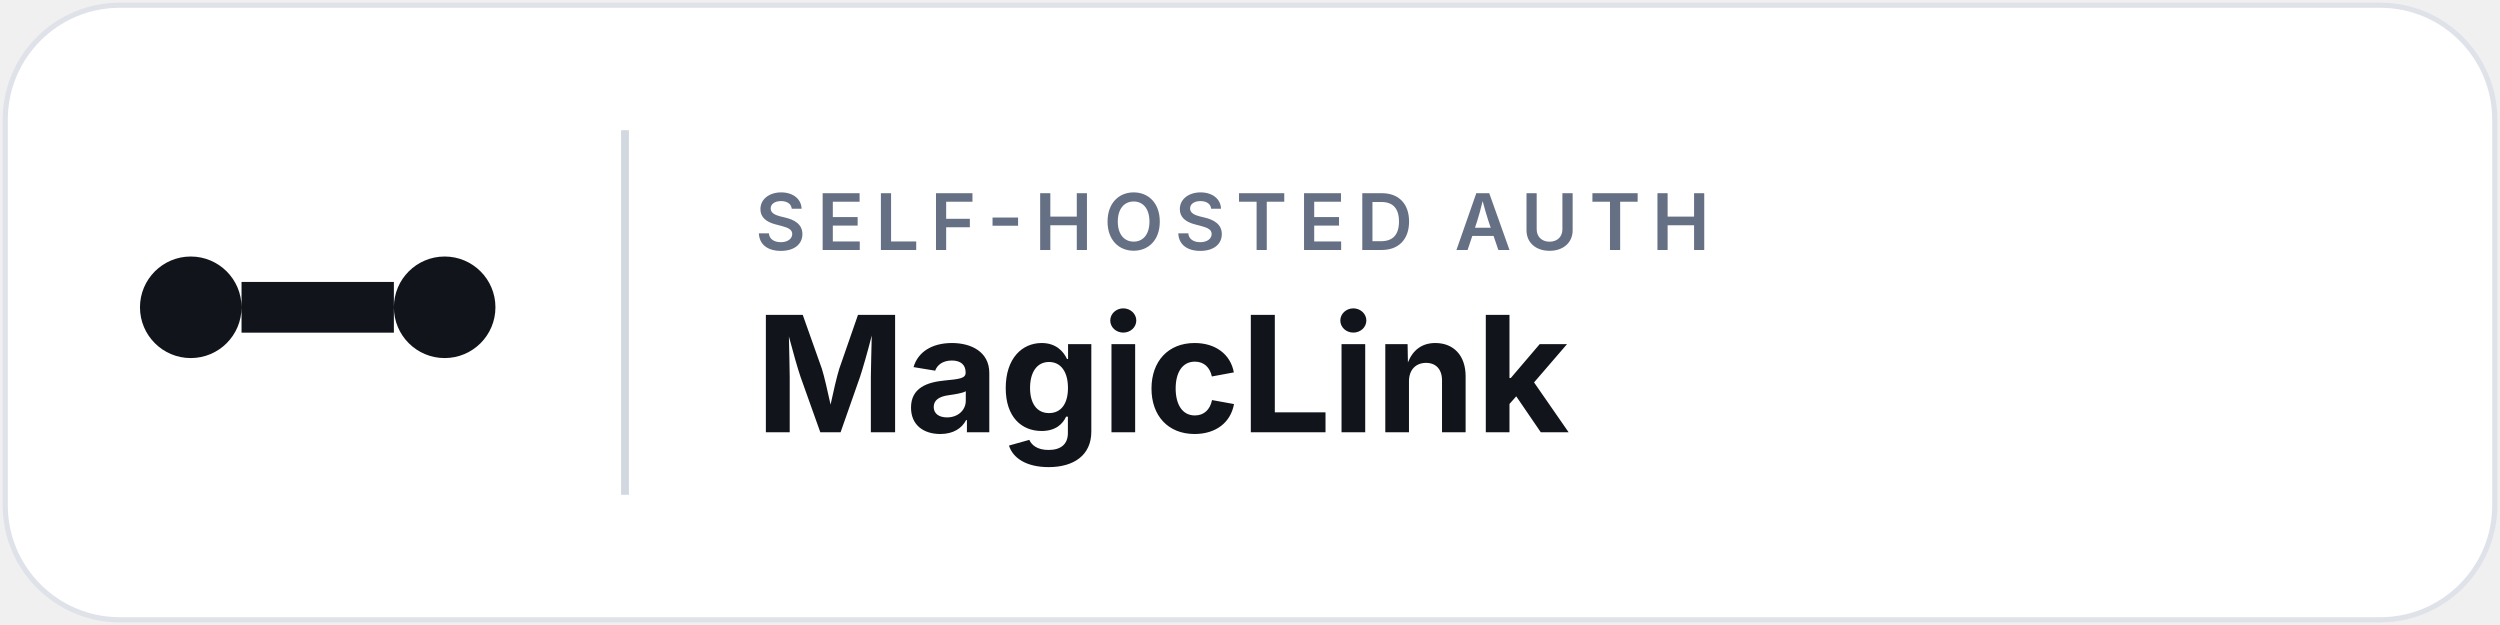
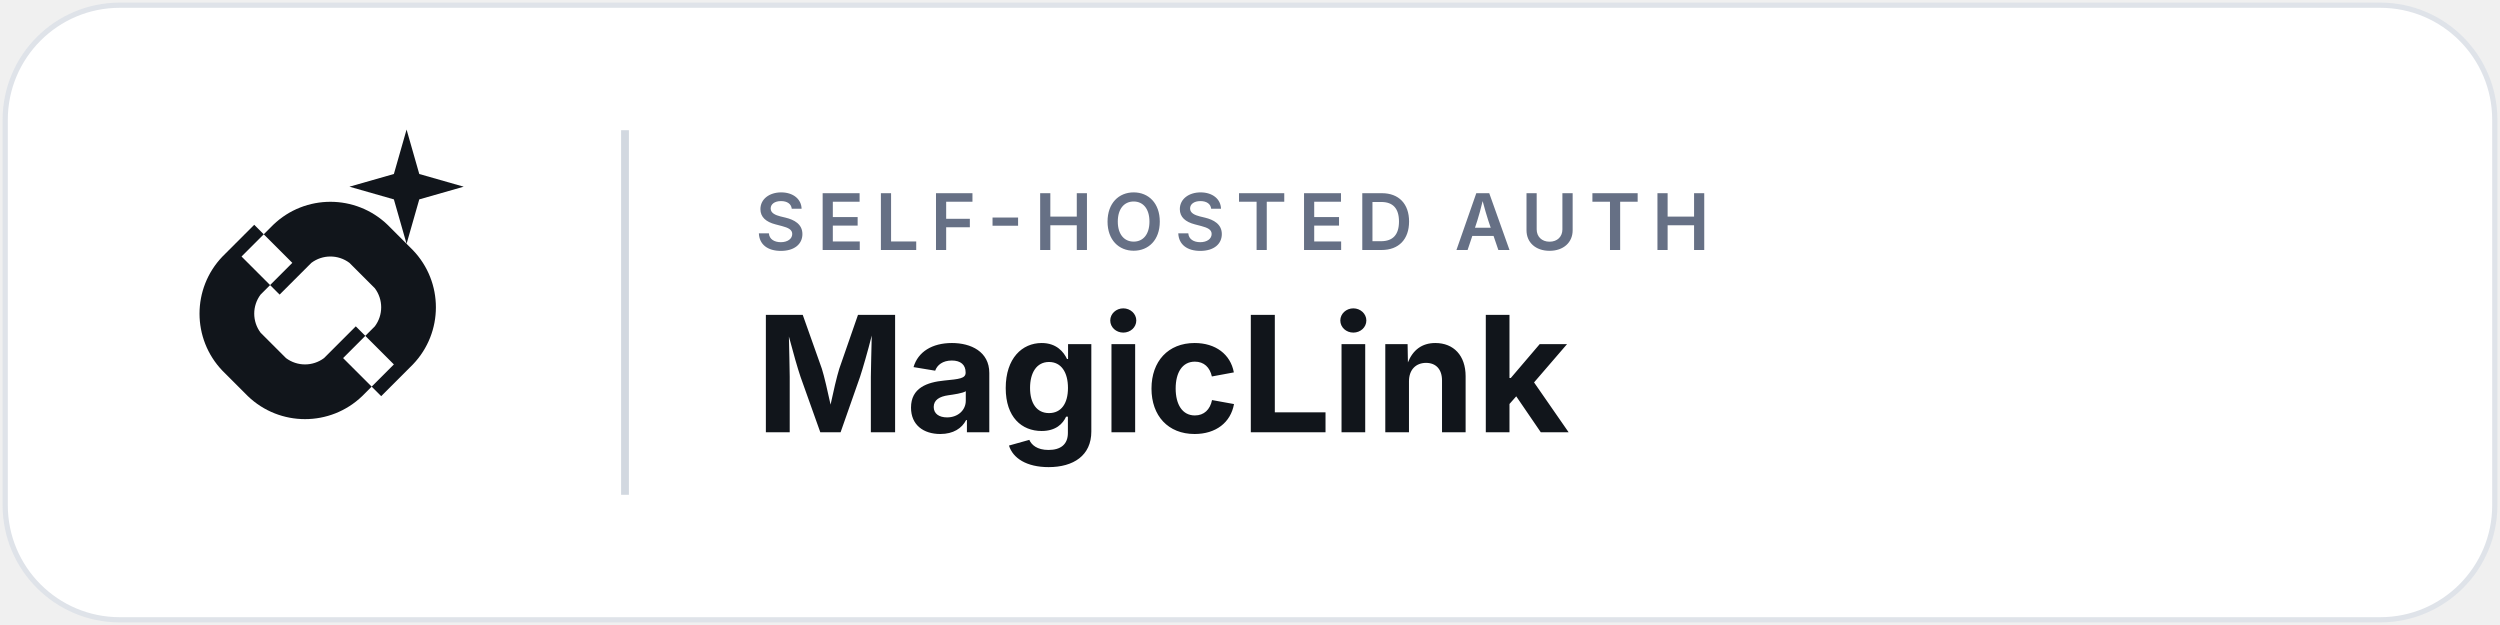
<svg xmlns="http://www.w3.org/2000/svg" width="480" height="120" viewBox="0 0 480 120" role="img" aria-label="Self-hosted passwordless sign-in with MagicLink">
  <style>.badge-bg{fill:#fff;stroke:#dfe3e9}.badge-fg{fill:#11151b}.badge-muted{fill:#667085}.badge-sep{stroke:#d2d8e0}@media(prefers-color-scheme:dark){.badge-bg{fill:#0b0f14;stroke:#303741}.badge-fg{fill:#f7f8fa}.badge-muted{fill:#949eac}.badge-sep{stroke:#49515c}}</style>
  <rect class="badge-bg" x="1" y="1" width="478" height="118" rx="22" />
  <svg x="22" y="20" width="78" height="78" viewBox="0 0 64 64" preserveAspectRatio="xMidYMid meet" overflow="hidden" aria-hidden="true">
-     <path class="badge-fg" d="M4 32a8 8 0 1 1 16 0A8 8 0 0 1 4 32Zm16-4h24v8H20Zm24 4a8 8 0 1 1 16 0 8 8 0 0 1-16 0Z" fill-rule="evenodd" />
+     <path class="badge-fg" d="M25 19a13 13 0 0 1 18 0l4 4a13 13 0 0 1 0 18l-5 5-6-6 5-5a5 5 0 0 0 0-6l-4-4a5 5 0 0 0-6 0l-5 5-6-6Zm-3 0-5 5a13 13 0 0 0 0 18l4 4a13 13 0 0 0 18 0l5-5-6-6-5 5a5 5 0 0 1-6 0l-4-4a5 5 0 0 1 0-6l5-5Zm24-15 2 7 7 2-7 2-2 7-2-7-7-2 7-2Z" fill-rule="evenodd" />
  </svg>
  <path class="badge-sep" d="M120 25V95" fill="none" stroke-width="1.5" />
  <text class="badge-muted" x="145" y="48" font-family="Inter,ui-sans-serif,-apple-system,BlinkMacSystemFont,'Segoe UI',Arial,Helvetica,sans-serif" font-size="15" font-weight="600" letter-spacing="2.1">SELF-HOSTED AUTH</text>
  <text class="badge-fg" x="145" y="83" font-family="Inter,ui-sans-serif,-apple-system,BlinkMacSystemFont,'Segoe UI',Arial,Helvetica,sans-serif" font-size="31" font-weight="720">MagicLink</text>
</svg>
